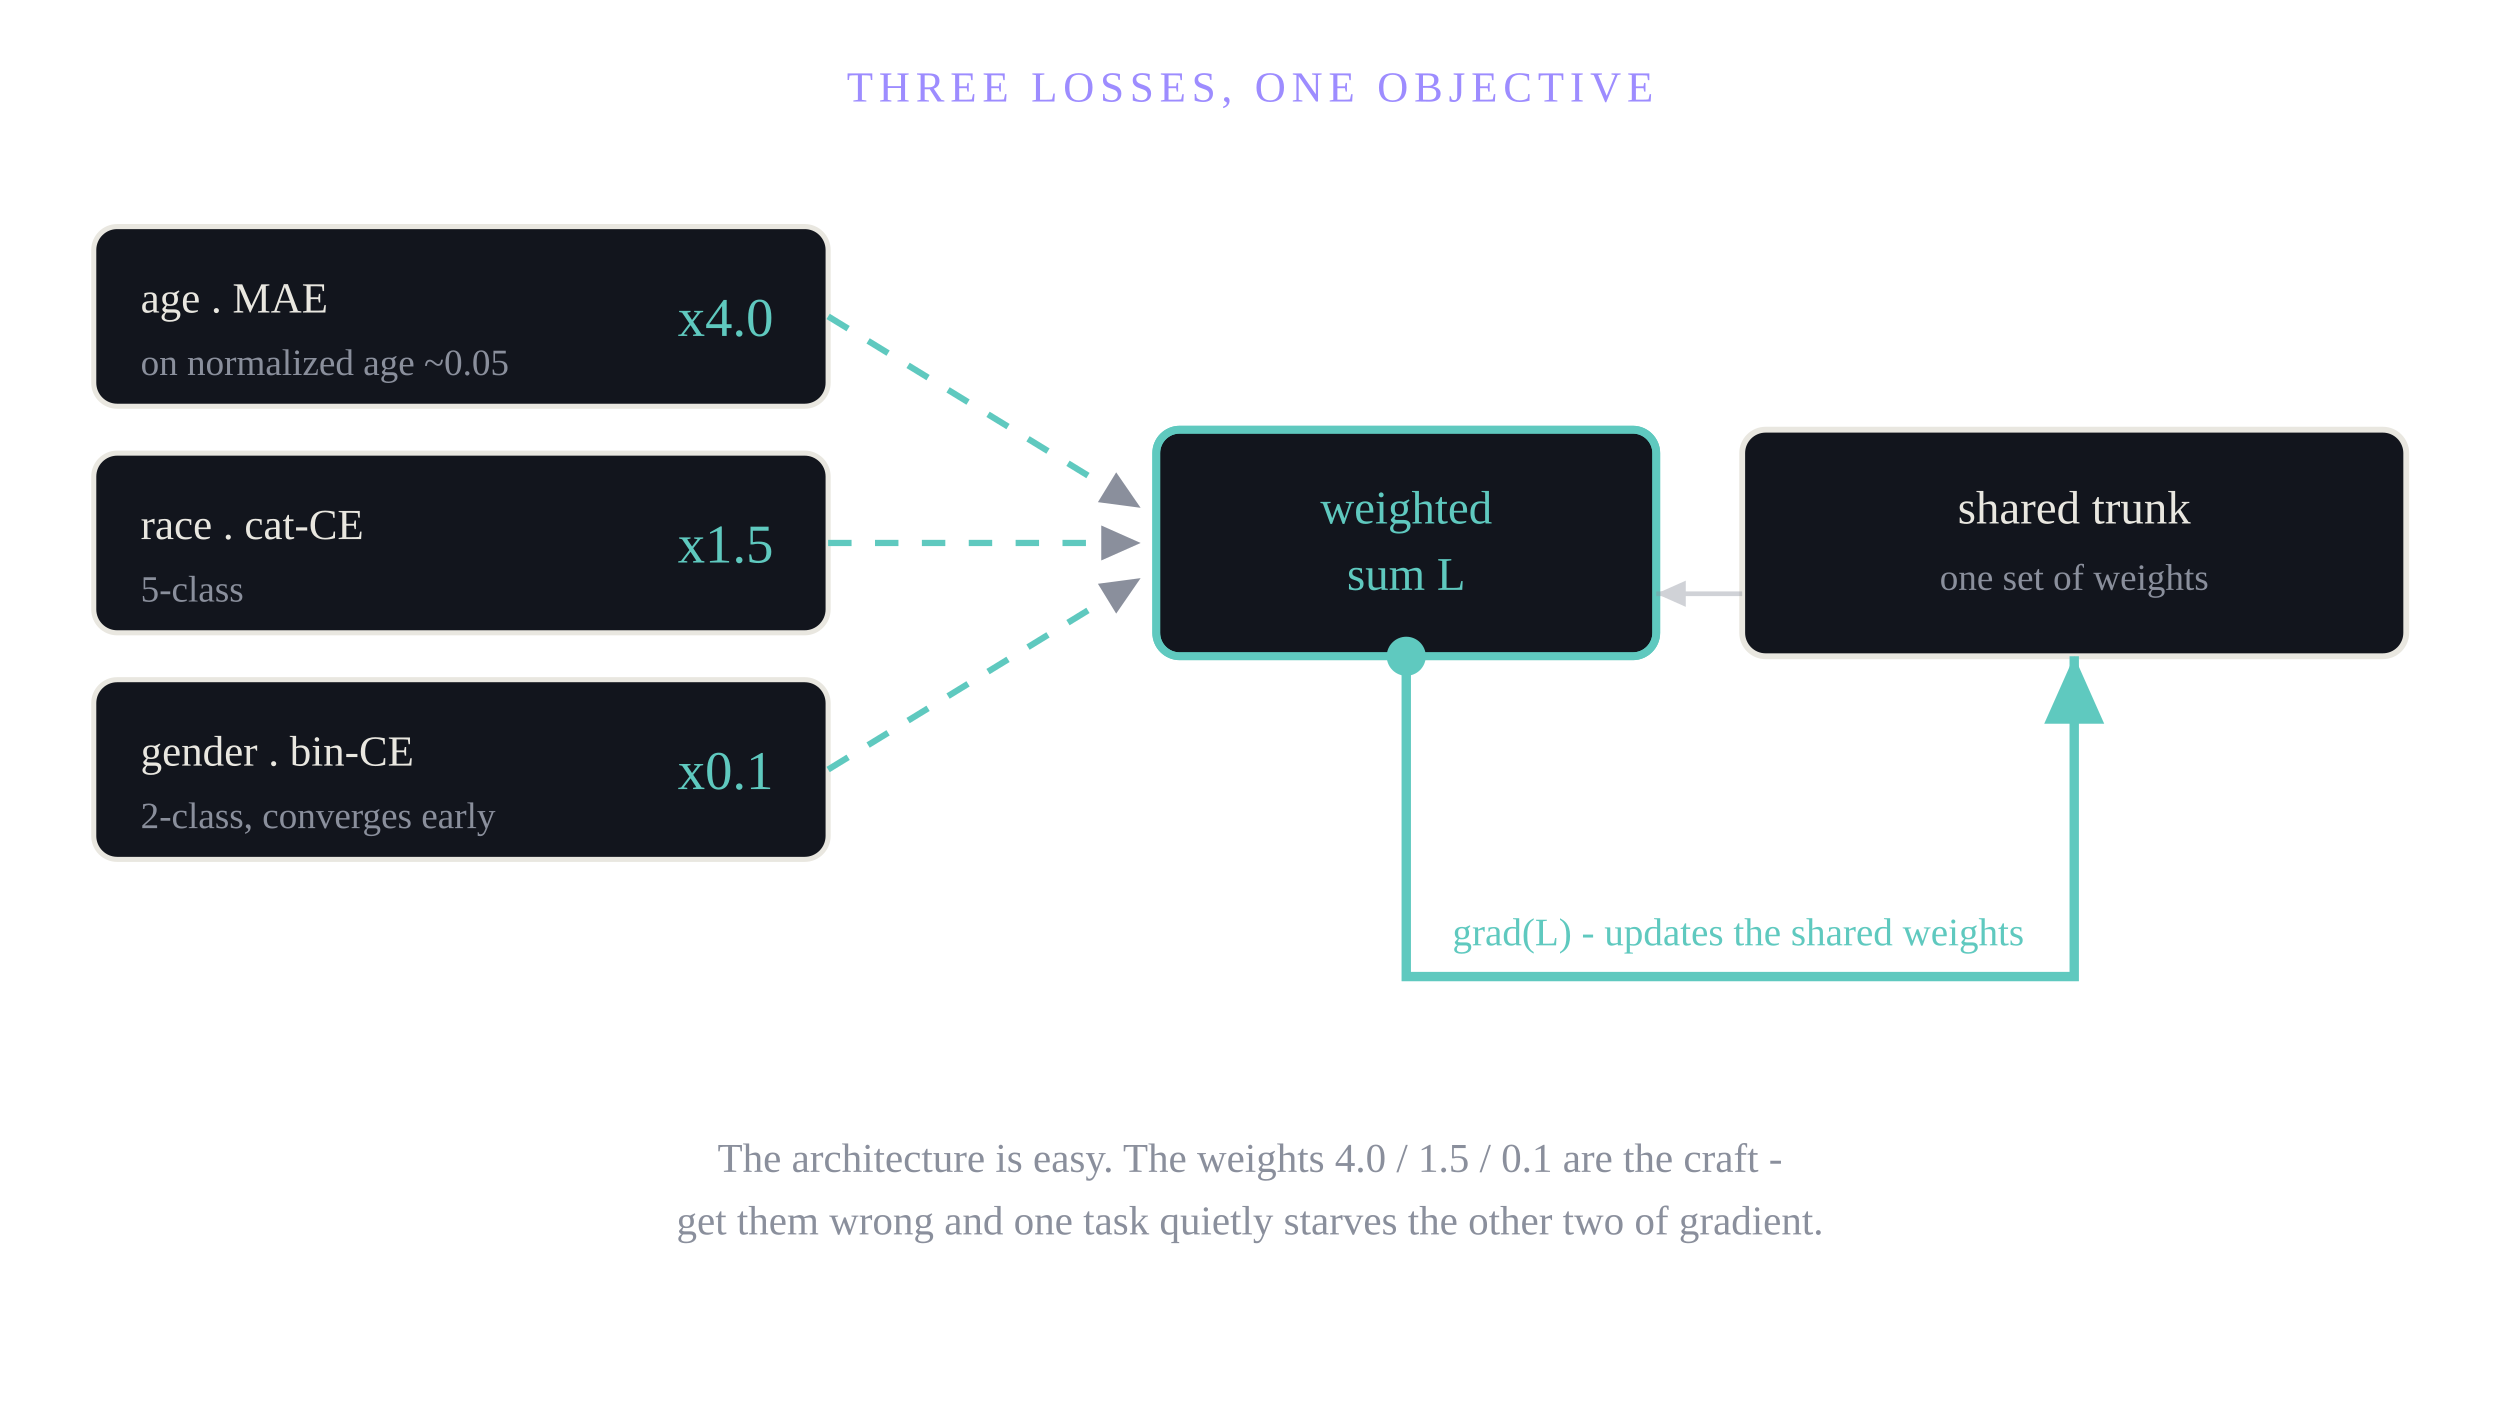
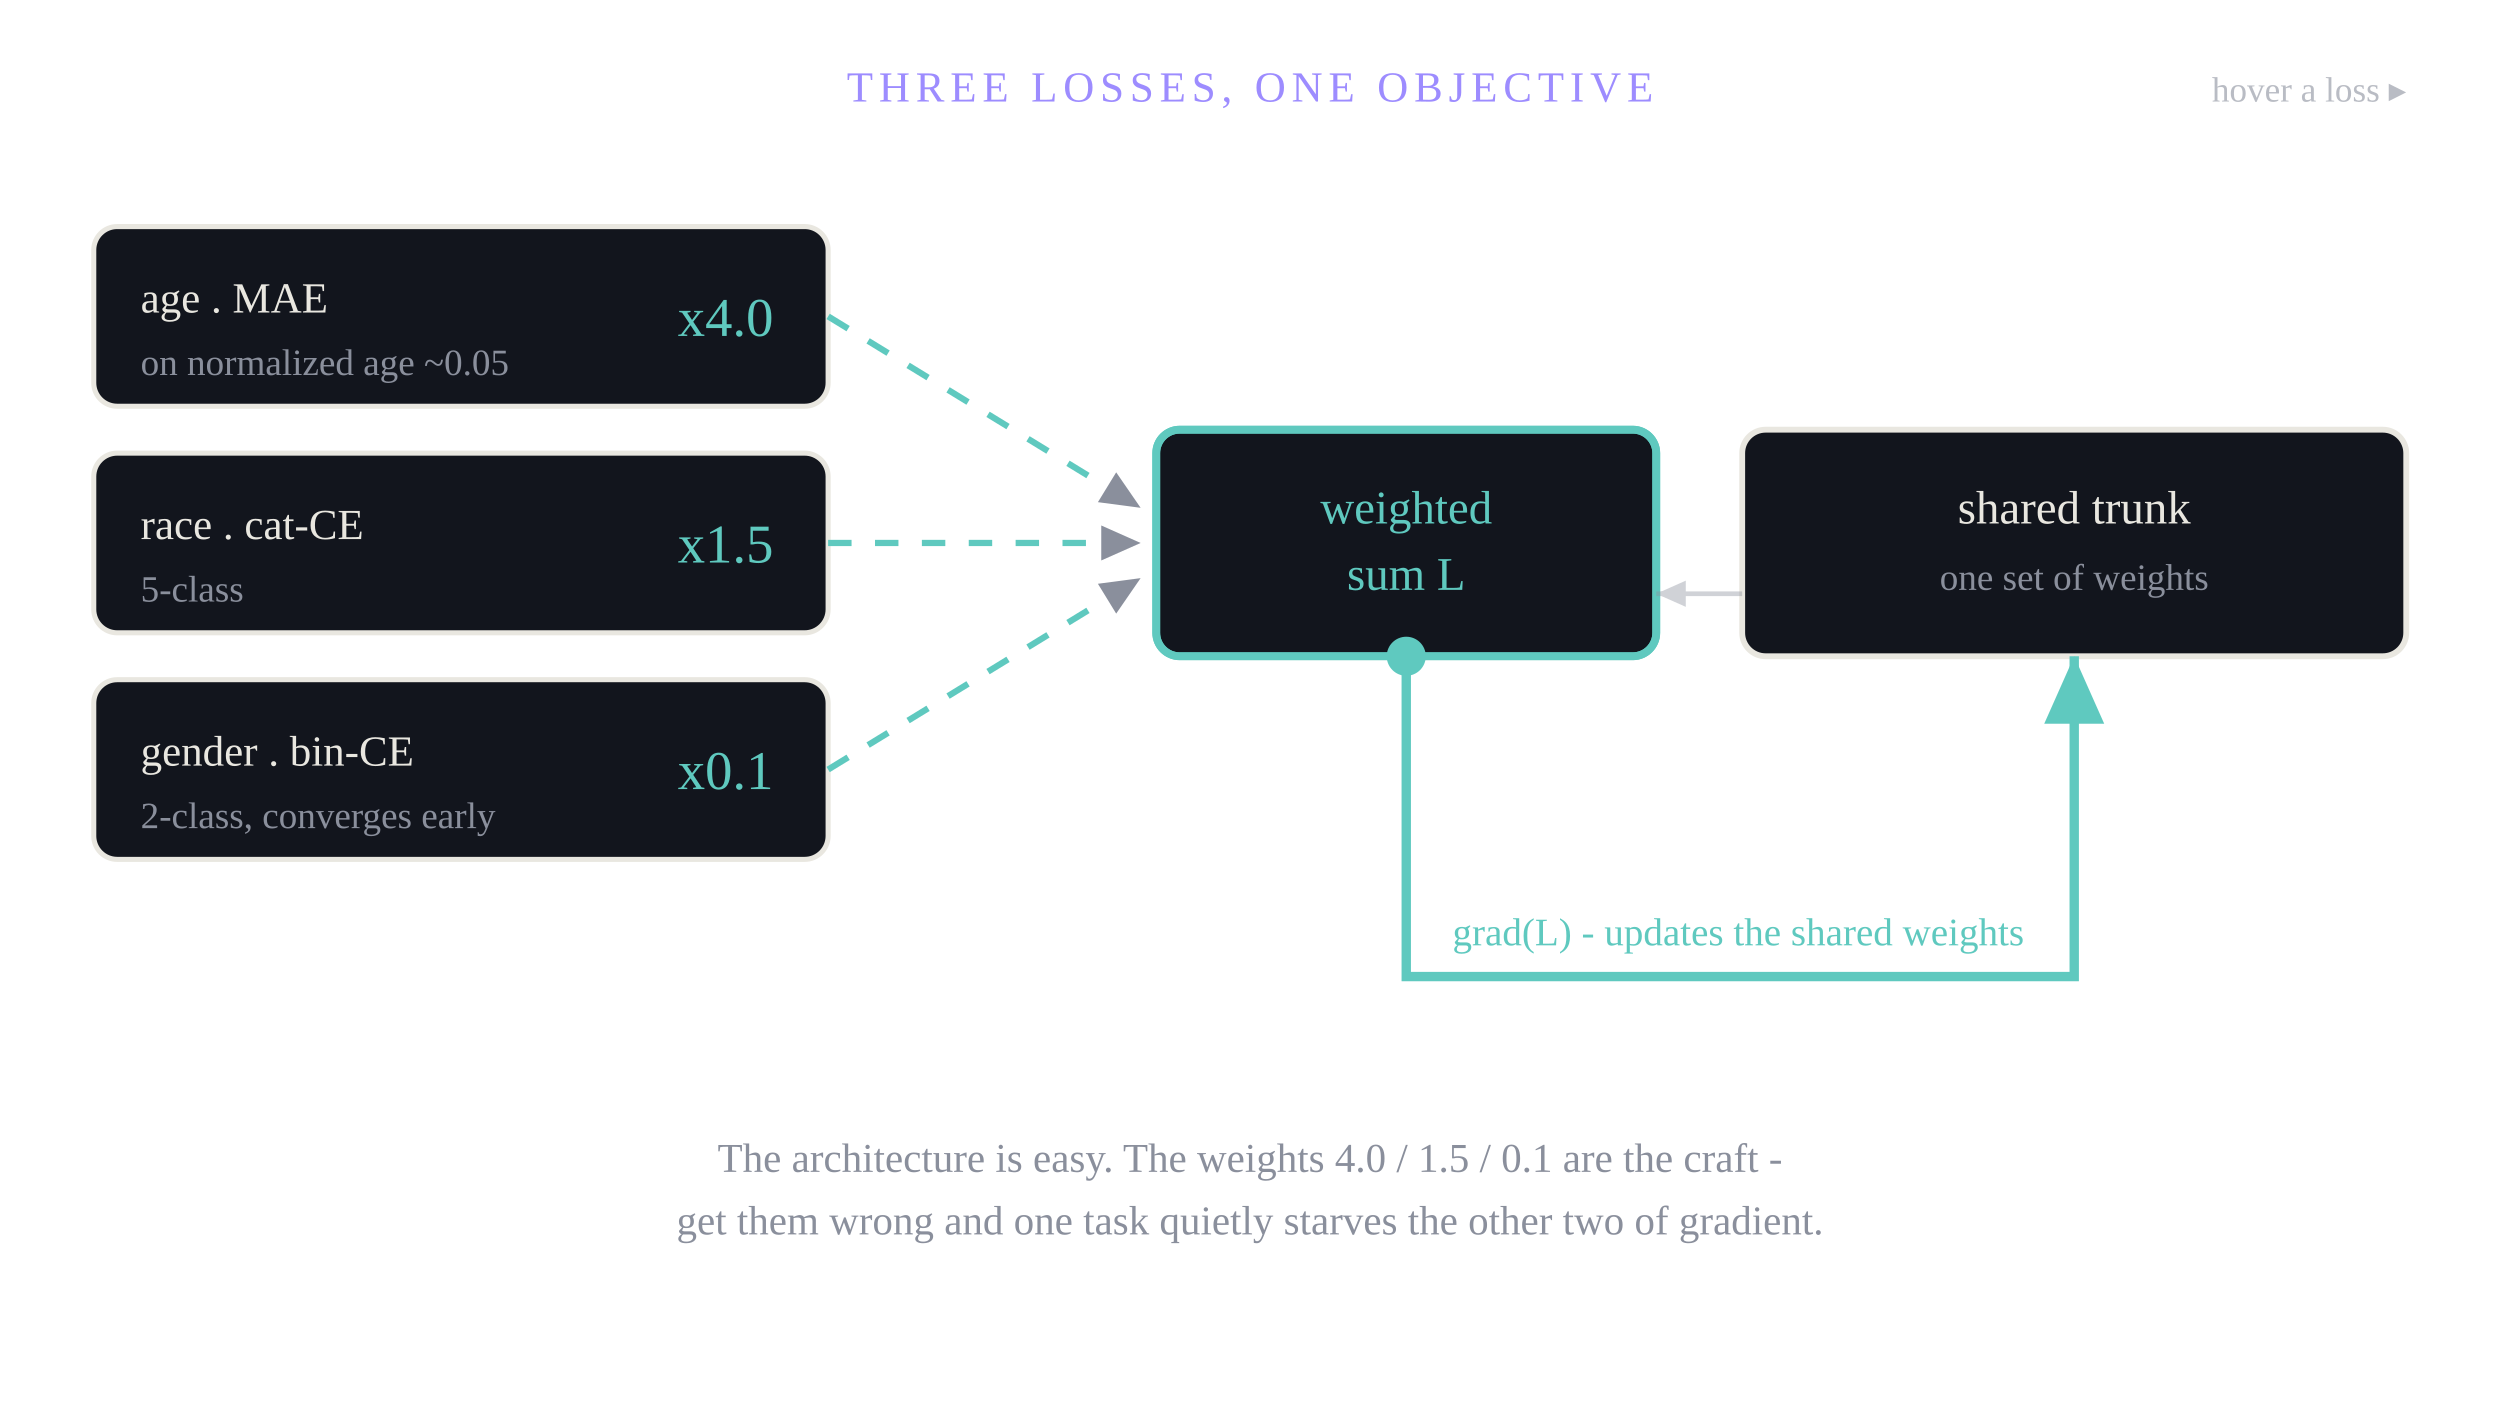
<svg xmlns="http://www.w3.org/2000/svg" viewBox="0 0 640 360" role="img" aria-labelledby="mocl-title mocl-desc">
  <style>
    @keyframes mocl-flow { 0%{stroke-dashoffset:220;opacity:0.35} 50%{opacity:0.95} 100%{stroke-dashoffset:0;opacity:0.35} }
    @keyframes mocl-pulse { 0%,100%{opacity:0.2} 50%{opacity:0.7} }
    @keyframes mocl-grad { 0%{transform:translate(0,0);opacity:0} 10%{opacity:1} 90%{transform:translate(0,150px);opacity:1} 100%{opacity:0} }
    .mocl-flow{stroke-dasharray:6 6;animation:mocl-flow 3.2s linear infinite}
    .mocl-pulse{animation:mocl-pulse 3.2s ease-in-out infinite}
    .mocl-grad{animation:mocl-grad 3.8s ease-in-out infinite}
+     /* interactive (zero-JS): hover or keyboard-focus a loss term to isolate it */
+     .mocl-col{ cursor:pointer; transition:opacity .2s ease; }
+     .mocl-col:focus{ outline:none; }
+     .mocl-hit{ fill:transparent; }
+     svg:hover .mocl-col:not(:hover),
+     svg:focus-within .mocl-col:not(:focus-within){ opacity:.35; }
+     .mocl-col:hover .mocl-box,
+     .mocl-col:focus-within .mocl-box{ stroke:var(--color-q0,#5fc9bf); stroke-width:2; }
+     .mocl-note{ opacity:0; transition:opacity .18s ease; }
+     .mocl-col:hover .mocl-note,
+     .mocl-col:focus-within .mocl-note{ opacity:1; }
+     .mocl-hint{ opacity:.6; }
+     svg:hover .mocl-hint,
+     svg:focus-within .mocl-hint{ opacity:0; transition:opacity .2s ease; }
    @media (prefers-reduced-motion: reduce){ *{animation:none!important} .mocl-grad{opacity:0} .mocl-flow{stroke-dashoffset:0} }
  </style>
  <defs>
    <marker id="mocl-ah" viewBox="0 0 10 10" refX="9" refY="5" markerWidth="7" markerHeight="7" orient="auto-start-reverse">
      <path d="M 0 1 L 9 5 L 0 9 z" fill="var(--color-muted,#8a8f9c)" />
    </marker>
    <marker id="mocl-ah-t" viewBox="0 0 10 10" refX="9" refY="5" markerWidth="8" markerHeight="8" orient="auto-start-reverse">
      <path d="M 0 1 L 9 5 L 0 9 z" fill="var(--color-q0,#5fc9bf)" />
    </marker>
  </defs>
  <g style="font-family: var(--font-mono,'IBM Plex Mono',ui-monospace,monospace)" fill="var(--color-ink,#e9e7e0)" font-size="12">
    <text x="320" y="26" text-anchor="middle" font-size="11" letter-spacing="1.5" fill="var(--color-q1,#9d8cff)">THREE LOSSES, ONE OBJECTIVE</text>
-     <rect x="24" y="58" width="188" height="46" rx="6" fill="var(--color-surface,#12151d)" stroke="var(--color-ink,#e9e7e0)" stroke-width="1.3" />
-     <text x="36" y="80" font-size="11">age . MAE</text>
-     <text x="36" y="96" font-size="9.5" fill="var(--color-muted,#8a8f9c)">on normalized age ~0.05</text>
-     <text x="198" y="86" text-anchor="end" font-size="14" fill="var(--color-q0,#5fc9bf)">x4.0</text>
-     <rect x="24" y="116" width="188" height="46" rx="6" fill="var(--color-surface,#12151d)" stroke="var(--color-ink,#e9e7e0)" stroke-width="1.3" />
-     <text x="36" y="138" font-size="11">race . cat-CE</text>
-     <text x="36" y="154" font-size="9.5" fill="var(--color-muted,#8a8f9c)">5-class</text>
-     <text x="198" y="144" text-anchor="end" font-size="14" fill="var(--color-q0,#5fc9bf)">x1.5</text>
-     <rect x="24" y="174" width="188" height="46" rx="6" fill="var(--color-surface,#12151d)" stroke="var(--color-ink,#e9e7e0)" stroke-width="1.3" />
-     <text x="36" y="196" font-size="11">gender . bin-CE</text>
-     <text x="36" y="212" font-size="9.5" fill="var(--color-muted,#8a8f9c)">2-class, converges early</text>
-     <text x="198" y="202" text-anchor="end" font-size="14" fill="var(--color-q0,#5fc9bf)">x0.1</text>
+     <text class="mocl-hint" x="616" y="26" text-anchor="end" font-size="9" fill="var(--color-muted,#8a8f9c)">hover a loss ▸</text>
+     <g class="mocl-col" tabindex="0" role="group" aria-label="Age loss, MAE weighted 4.0, lifts a tiny normalized-MAE gradient into contention">
+       <rect class="mocl-hit" x="24" y="58" width="188" height="46" />
+       <rect class="mocl-box" x="24" y="58" width="188" height="46" rx="6" fill="var(--color-surface,#12151d)" stroke="var(--color-ink,#e9e7e0)" stroke-width="1.3" />
+       <text x="36" y="80" font-size="11">age . MAE</text>
+       <text x="36" y="96" font-size="9.5" fill="var(--color-muted,#8a8f9c)">on normalized age ~0.05</text>
+       <text x="198" y="86" text-anchor="end" font-size="14" fill="var(--color-q0,#5fc9bf)">x4.0</text>
+       <text class="mocl-note" x="24" y="250" font-size="9.5" fill="var(--color-q0,#5fc9bf)">x4.0 - lifts age's tiny MAE gradient into contention</text>
+     </g>
+     <g class="mocl-col" tabindex="0" role="group" aria-label="Race loss, categorical cross-entropy weighted 1.5, the middle weight">
+       <rect class="mocl-hit" x="24" y="116" width="188" height="46" />
+       <rect class="mocl-box" x="24" y="116" width="188" height="46" rx="6" fill="var(--color-surface,#12151d)" stroke="var(--color-ink,#e9e7e0)" stroke-width="1.3" />
+       <text x="36" y="138" font-size="11">race . cat-CE</text>
+       <text x="36" y="154" font-size="9.5" fill="var(--color-muted,#8a8f9c)">5-class</text>
+       <text x="198" y="144" text-anchor="end" font-size="14" fill="var(--color-q0,#5fc9bf)">x1.5</text>
+       <text class="mocl-note" x="24" y="250" font-size="9.5" fill="var(--color-q0,#5fc9bf)">x1.5 - race 5-class cross-entropy, the middle weight</text>
+     </g>
+     <g class="mocl-col" tabindex="0" role="group" aria-label="Gender loss, binary cross-entropy weighted 0.1, converges early so it is kept low">
+       <rect class="mocl-hit" x="24" y="174" width="188" height="46" />
+       <rect class="mocl-box" x="24" y="174" width="188" height="46" rx="6" fill="var(--color-surface,#12151d)" stroke="var(--color-ink,#e9e7e0)" stroke-width="1.3" />
+       <text x="36" y="196" font-size="11">gender . bin-CE</text>
+       <text x="36" y="212" font-size="9.5" fill="var(--color-muted,#8a8f9c)">2-class, converges early</text>
+       <text x="198" y="202" text-anchor="end" font-size="14" fill="var(--color-q0,#5fc9bf)">x0.1</text>
+       <text class="mocl-note" x="24" y="250" font-size="9.5" fill="var(--color-q0,#5fc9bf)">x0.1 - gender converges early, kept deliberately low</text>
+     </g>
    <line class="mocl-flow" x1="212" y1="81" x2="292" y2="130" stroke="var(--color-q0,#5fc9bf)" stroke-width="1.6" marker-end="url(#mocl-ah)" />
    <line class="mocl-flow" x1="212" y1="139" x2="292" y2="139" stroke="var(--color-q0,#5fc9bf)" stroke-width="1.6" marker-end="url(#mocl-ah)" />
    <line class="mocl-flow" x1="212" y1="197" x2="292" y2="148" stroke="var(--color-q0,#5fc9bf)" stroke-width="1.6" marker-end="url(#mocl-ah)" />
    <rect x="296" y="110" width="128" height="58" rx="6" fill="var(--color-surface,#12151d)" stroke="var(--color-q0,#5fc9bf)" stroke-width="2" />
    <rect class="mocl-pulse" x="296" y="110" width="128" height="58" rx="6" fill="none" stroke="var(--color-q0,#5fc9bf)" stroke-width="2" />
    <text x="360" y="134" text-anchor="middle" font-size="12" fill="var(--color-q0,#5fc9bf)">weighted</text>
    <text x="360" y="151" text-anchor="middle" font-size="12" fill="var(--color-q0,#5fc9bf)">sum L</text>
    <rect x="446" y="110" width="170" height="58" rx="6" fill="var(--color-surface,#12151d)" stroke="var(--color-ink,#e9e7e0)" stroke-width="1.5" />
    <text x="531" y="134" text-anchor="middle" font-size="12">shared trunk</text>
    <text x="531" y="151" text-anchor="middle" font-size="9.5" fill="var(--color-muted,#8a8f9c)">one set of weights</text>
    <line x1="446" y1="152" x2="424" y2="152" stroke="var(--color-muted,#8a8f9c)" stroke-width="1.2" opacity="0.4" marker-end="url(#mocl-ah)" />
    <polyline points="360,168 360,250 531,250 531,168" fill="none" stroke="var(--color-q0,#5fc9bf)" stroke-width="2.4" marker-end="url(#mocl-ah-t)" />
    <text x="445" y="242" text-anchor="middle" font-size="10" fill="var(--color-q0,#5fc9bf)">grad(L) - updates the shared weights</text>
    <circle class="mocl-grad" cx="360" cy="168" r="5" fill="var(--color-q0,#5fc9bf)" />
    <text x="320" y="300" text-anchor="middle" font-size="10.5" fill="var(--color-muted,#8a8f9c)">The architecture is easy. The weights 4.0 / 1.5 / 0.1 are the craft -</text>
    <text x="320" y="316" text-anchor="middle" font-size="10.5" fill="var(--color-muted,#8a8f9c)">get them wrong and one task quietly starves the other two of gradient.</text>
  </g>
</svg>
